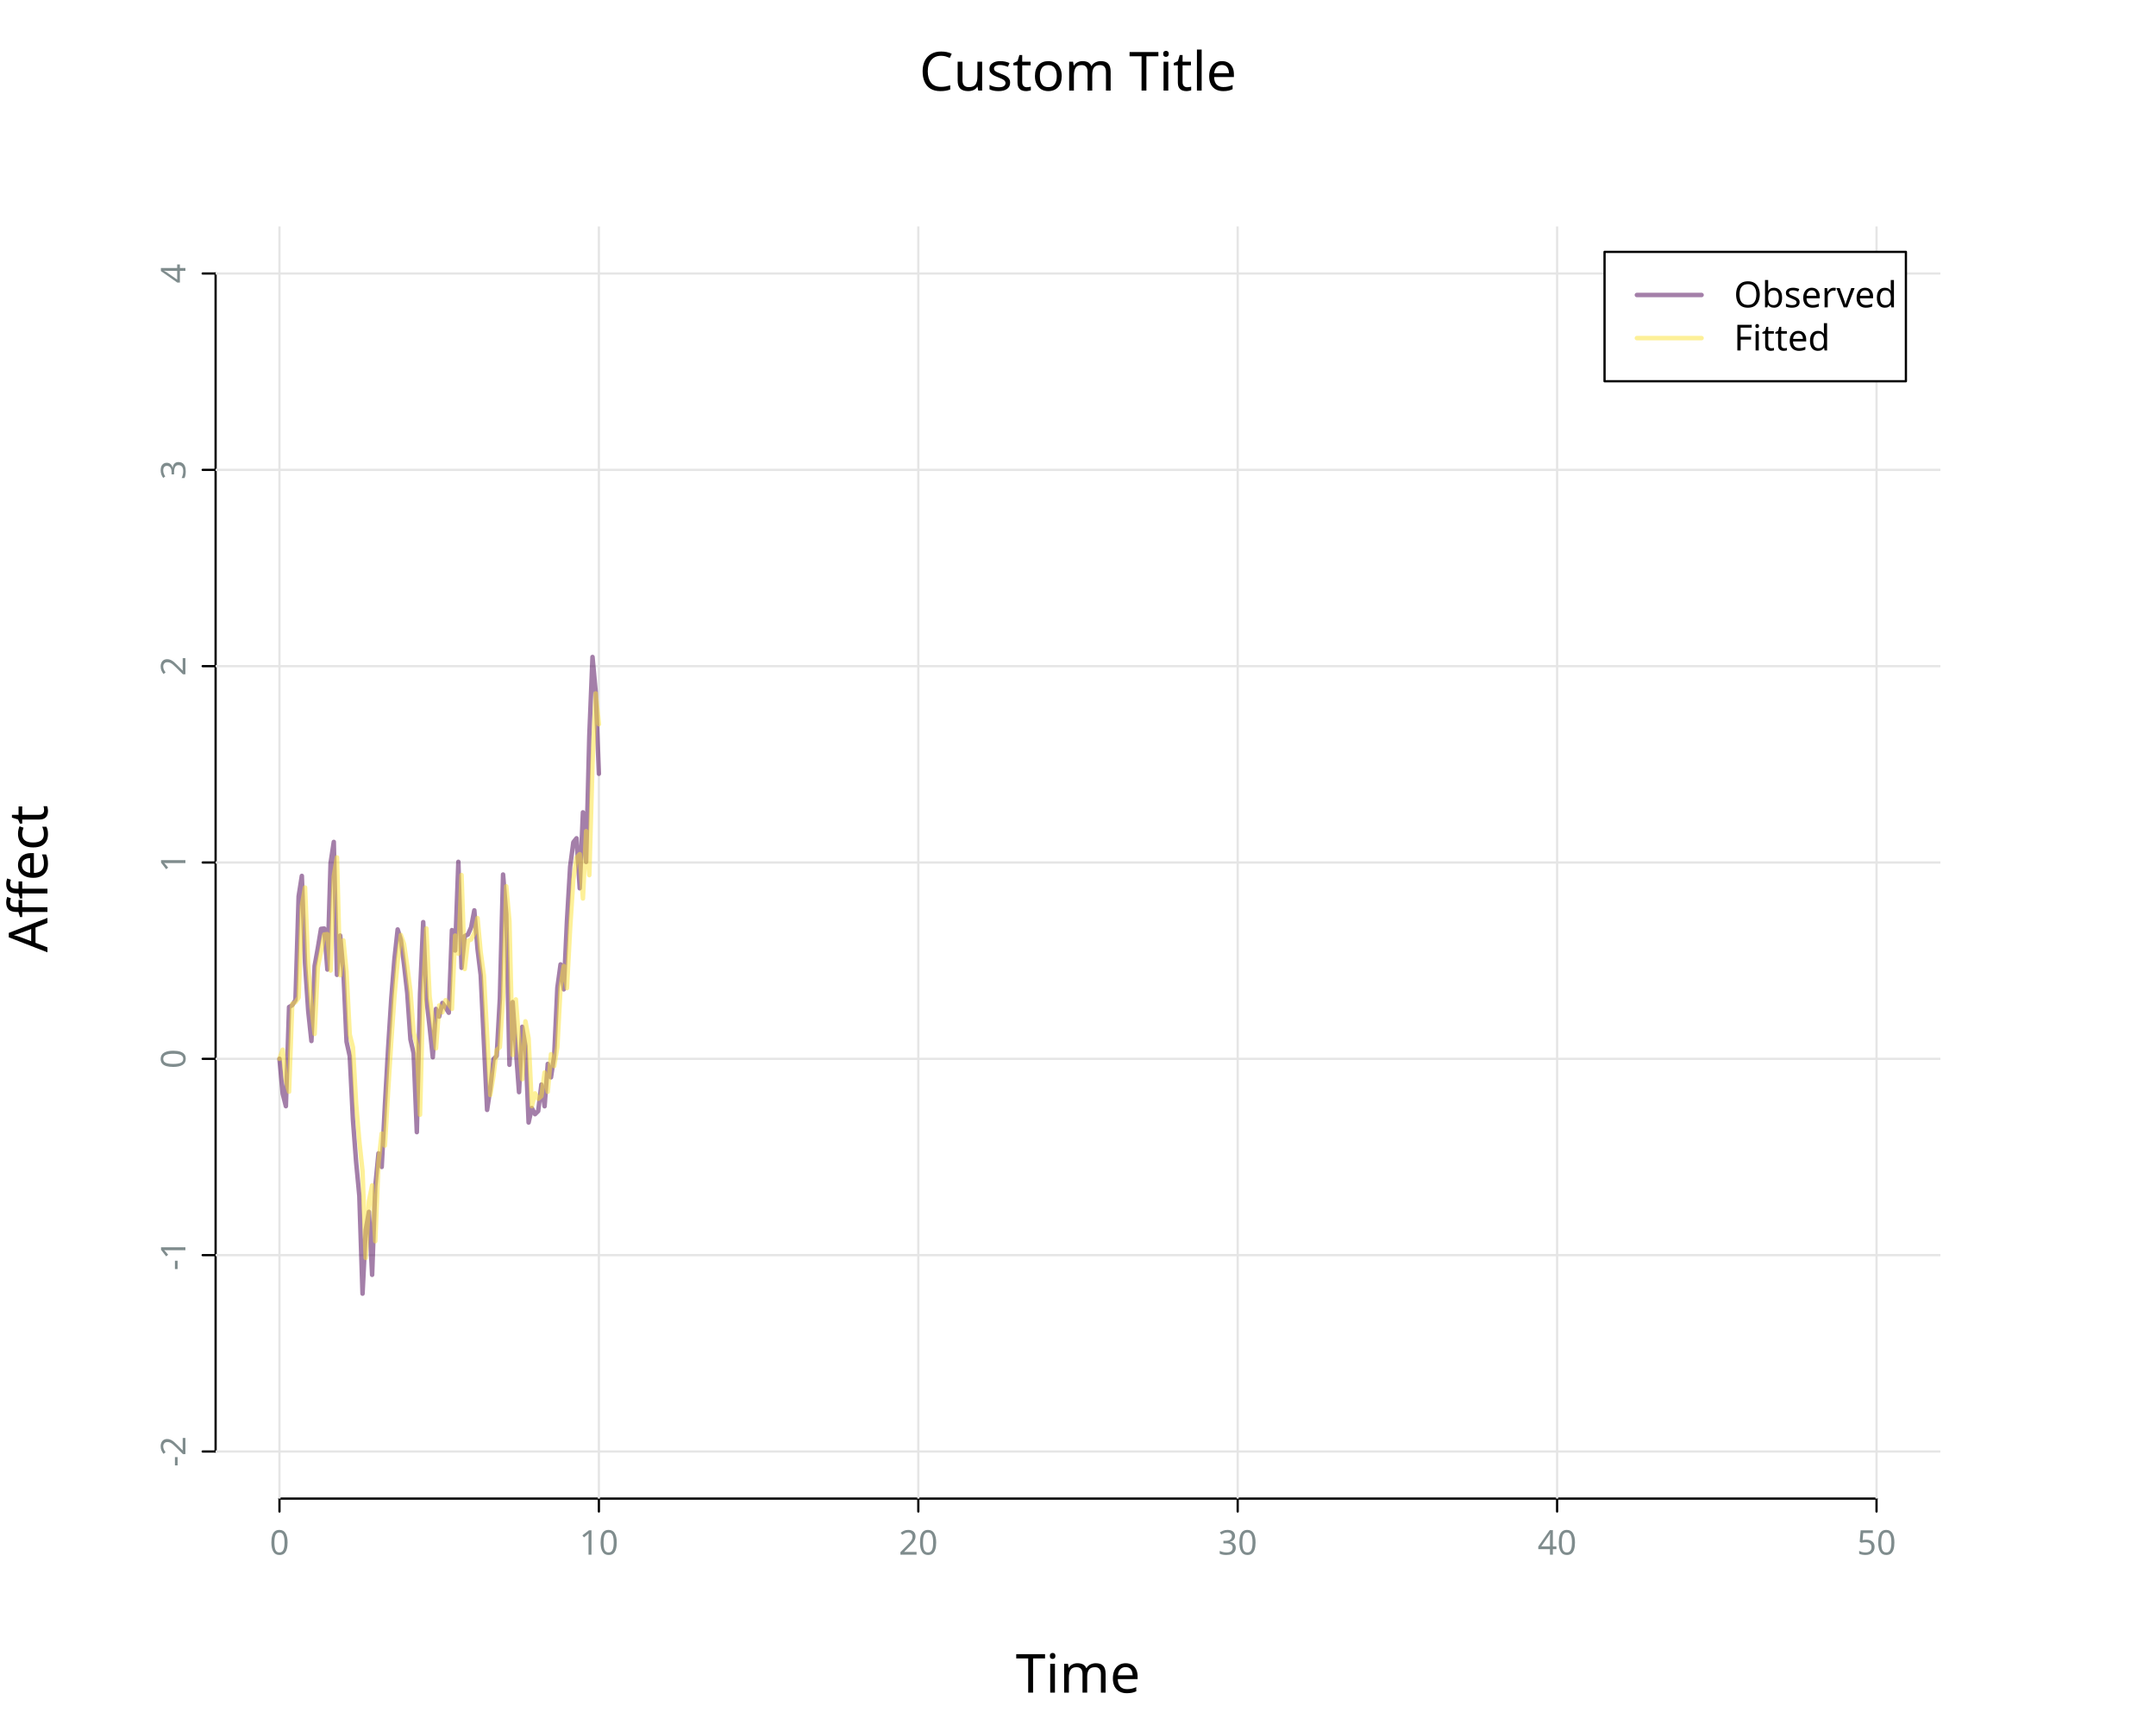
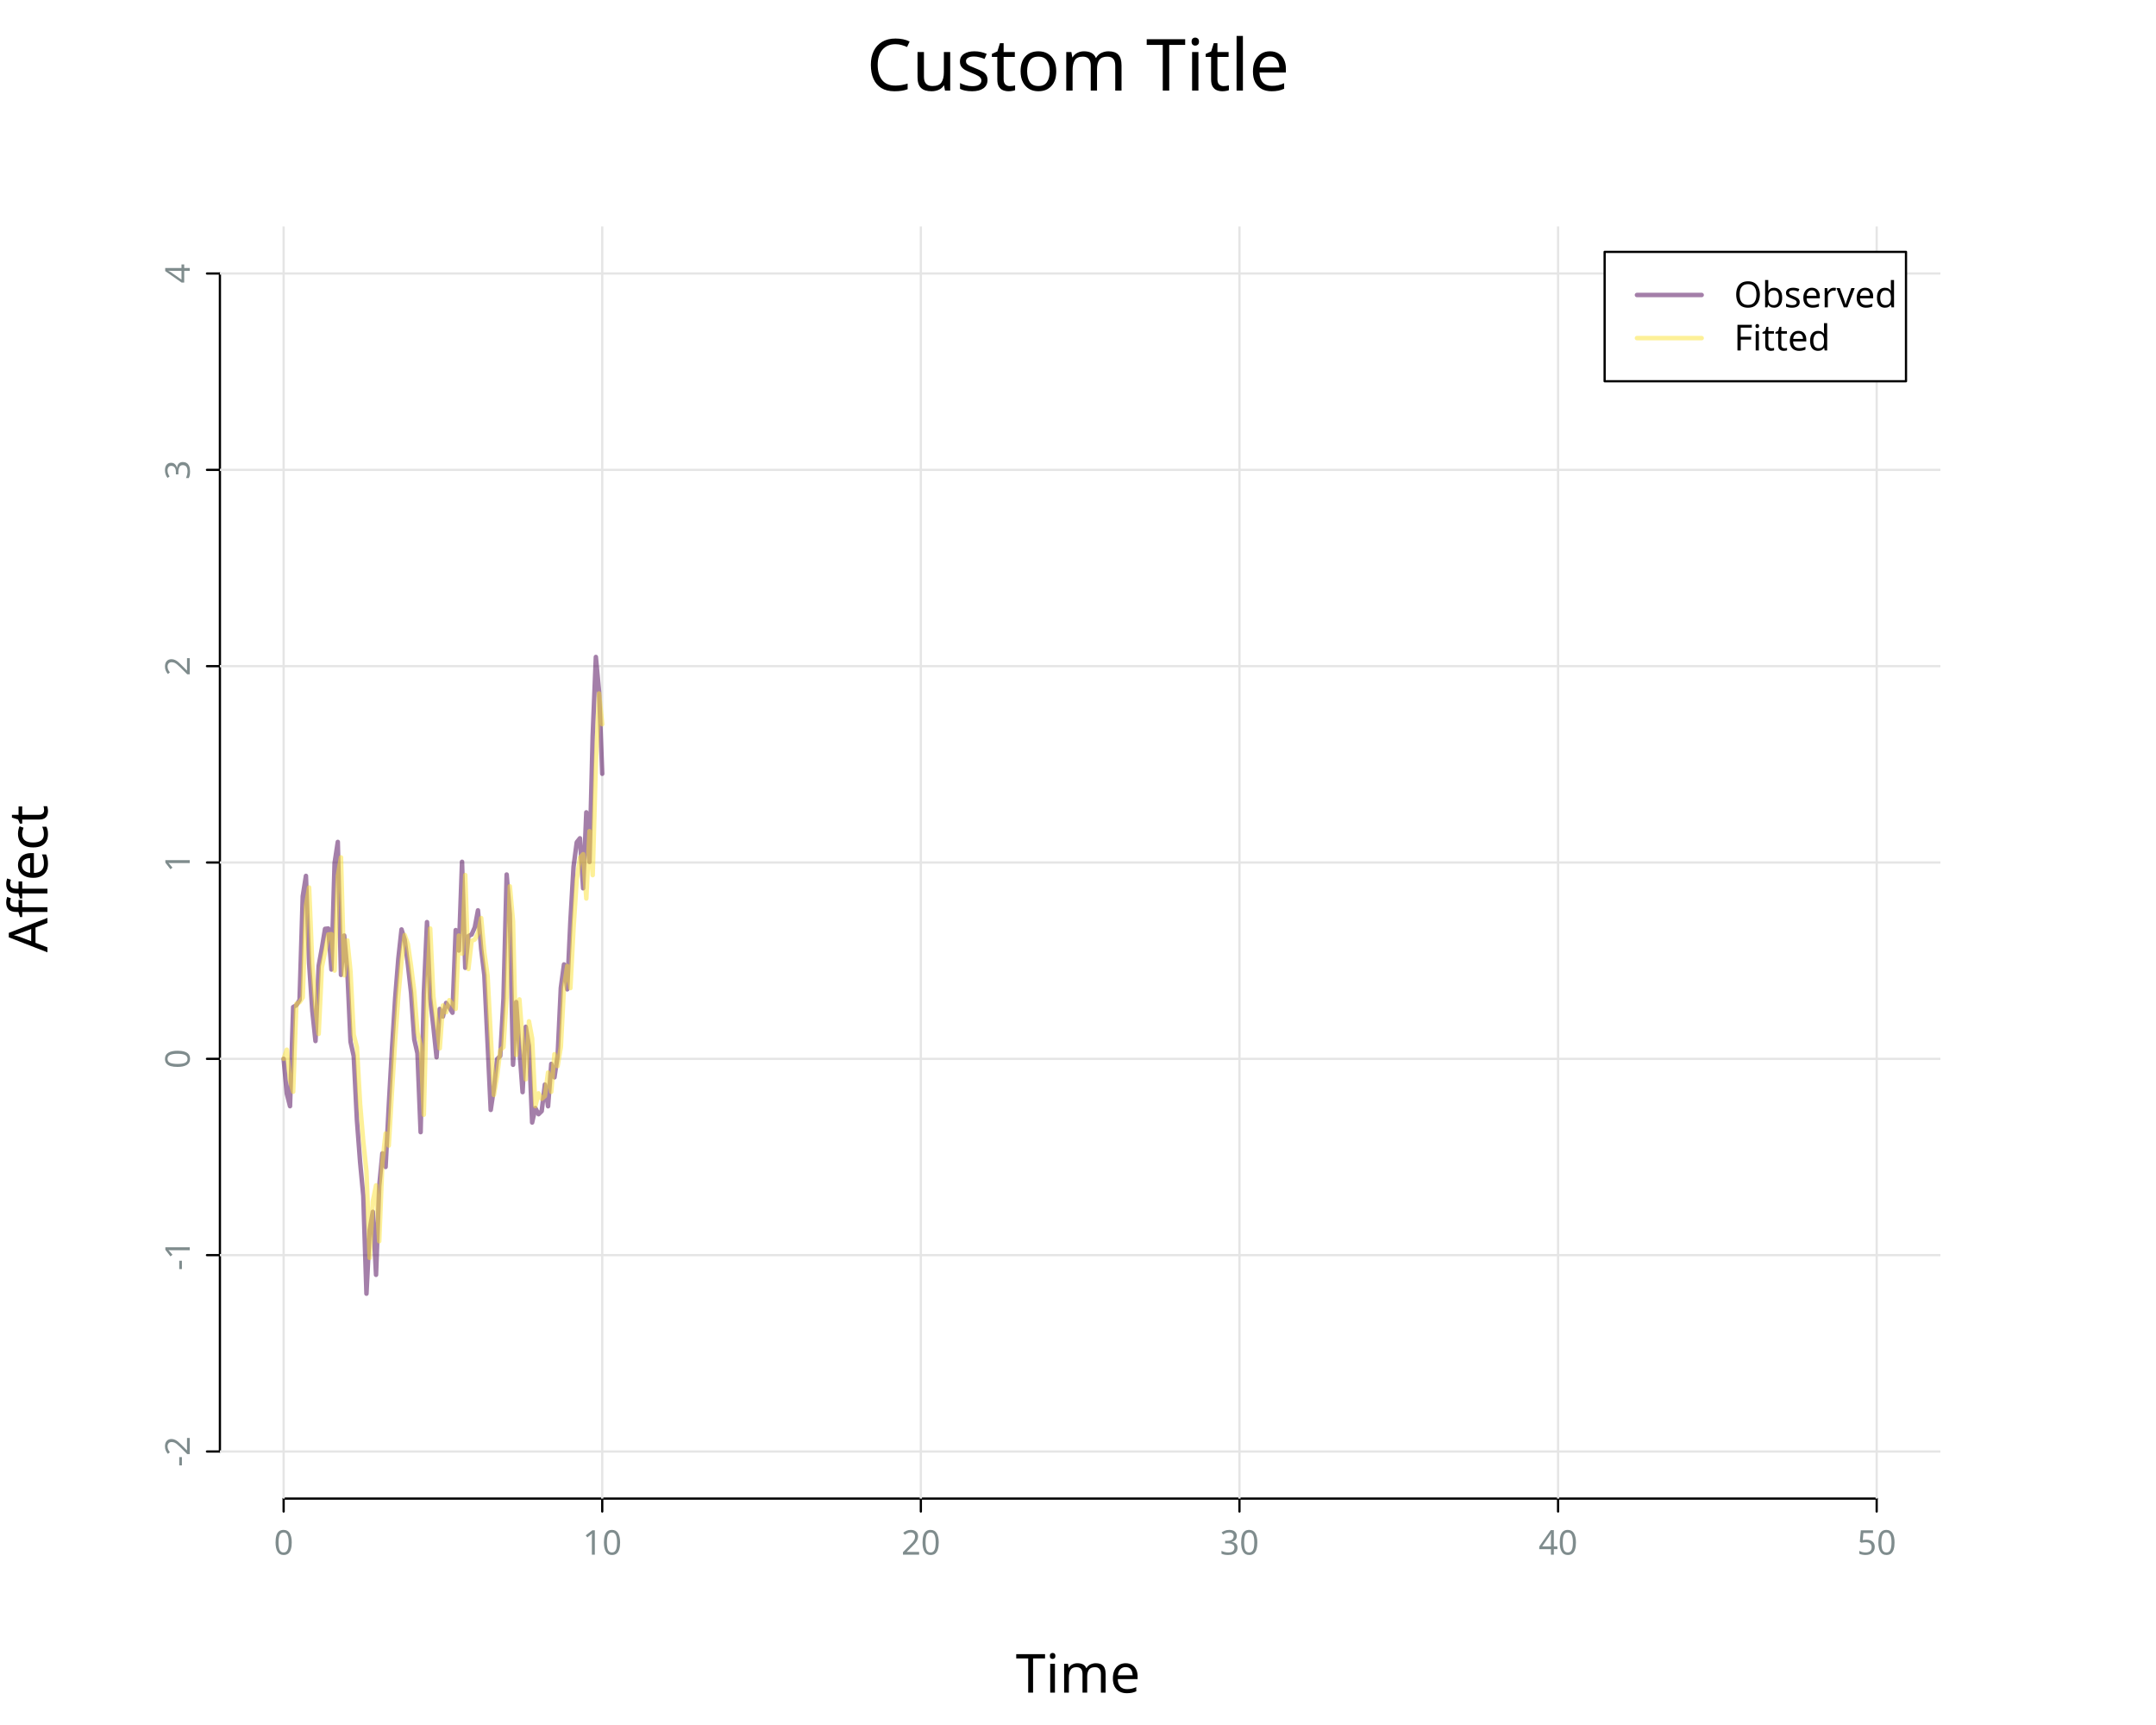
<svg xmlns="http://www.w3.org/2000/svg" class="svglite" data-engine-version="2.0" width="720.00pt" height="576.00pt" viewBox="0 0 720.00 576.00">
  <defs>
    <style type="text/css">
    .svglite line, .svglite polyline, .svglite polygon, .svglite path, .svglite rect, .svglite circle {
      fill: none;
      stroke: #000000;
      stroke-linecap: round;
      stroke-linejoin: round;
      stroke-miterlimit: 10.00;
    }
  </style>
  </defs>
  <rect width="100%" height="100%" style="stroke: none; fill: #FFFFFF;" />
  <defs>
    <clipPath id="cpMC4wMHw3MjAuMDB8MC4wMHw1NzYuMDA=">
      <rect x="0.00" y="0.00" width="720.00" height="576.00" />
    </clipPath>
  </defs>
  <g clip-path="url(#cpMC4wMHw3MjAuMDB8MC4wMHw1NzYuMDA=)">
-     <line x1="93.33" y1="500.40" x2="626.67" y2="500.40" style="stroke-width: 0.75;" />
-     <line x1="93.33" y1="500.40" x2="93.33" y2="504.72" style="stroke-width: 0.75;" />
-     <line x1="200.00" y1="500.40" x2="200.00" y2="504.72" style="stroke-width: 0.75;" />
-     <line x1="306.67" y1="500.40" x2="306.67" y2="504.72" style="stroke-width: 0.75;" />
-     <line x1="413.33" y1="500.40" x2="413.33" y2="504.72" style="stroke-width: 0.75;" />
-     <line x1="520.00" y1="500.40" x2="520.00" y2="504.72" style="stroke-width: 0.75;" />
-     <line x1="626.67" y1="500.40" x2="626.67" y2="504.72" style="stroke-width: 0.75;" />
-     <text x="93.33" y="519.12" text-anchor="middle" style="font-size: 11.40px; fill: #7F8C8D; font-family: sans;" textLength="6.34px" lengthAdjust="spacingAndGlyphs">0</text>
-     <text x="200.00" y="519.12" text-anchor="middle" style="font-size: 11.40px; fill: #7F8C8D; font-family: sans;" textLength="12.68px" lengthAdjust="spacingAndGlyphs">10</text>
-     <text x="306.67" y="519.12" text-anchor="middle" style="font-size: 11.40px; fill: #7F8C8D; font-family: sans;" textLength="12.68px" lengthAdjust="spacingAndGlyphs">20</text>
-     <text x="413.33" y="519.12" text-anchor="middle" style="font-size: 11.40px; fill: #7F8C8D; font-family: sans;" textLength="12.68px" lengthAdjust="spacingAndGlyphs">30</text>
-     <text x="520.00" y="519.12" text-anchor="middle" style="font-size: 11.40px; fill: #7F8C8D; font-family: sans;" textLength="12.68px" lengthAdjust="spacingAndGlyphs">40</text>
-     <text x="626.67" y="519.12" text-anchor="middle" style="font-size: 11.40px; fill: #7F8C8D; font-family: sans;" textLength="12.68px" lengthAdjust="spacingAndGlyphs">50</text>
-     <line x1="72.00" y1="484.67" x2="72.00" y2="91.33" style="stroke-width: 0.75;" />
-     <line x1="72.00" y1="484.67" x2="67.68" y2="484.67" style="stroke-width: 0.75;" />
-     <line x1="72.00" y1="419.11" x2="67.68" y2="419.11" style="stroke-width: 0.75;" />
-     <line x1="72.00" y1="353.56" x2="67.68" y2="353.56" style="stroke-width: 0.75;" />
-     <line x1="72.00" y1="288.00" x2="67.68" y2="288.00" style="stroke-width: 0.75;" />
-     <line x1="72.00" y1="222.44" x2="67.68" y2="222.44" style="stroke-width: 0.75;" />
-     <line x1="72.00" y1="156.89" x2="67.68" y2="156.89" style="stroke-width: 0.75;" />
-     <line x1="72.00" y1="91.33" x2="67.68" y2="91.33" style="stroke-width: 0.75;" />
-     <text transform="translate(61.92,484.67) rotate(-90)" text-anchor="middle" style="font-size: 11.40px; fill: #7F8C8D; font-family: sans;" textLength="10.14px" lengthAdjust="spacingAndGlyphs">-2</text>
-     <text transform="translate(61.92,419.11) rotate(-90)" text-anchor="middle" style="font-size: 11.40px; fill: #7F8C8D; font-family: sans;" textLength="10.14px" lengthAdjust="spacingAndGlyphs">-1</text>
-     <text transform="translate(61.92,353.56) rotate(-90)" text-anchor="middle" style="font-size: 11.40px; fill: #7F8C8D; font-family: sans;" textLength="6.34px" lengthAdjust="spacingAndGlyphs">0</text>
-     <text transform="translate(61.92,288.00) rotate(-90)" text-anchor="middle" style="font-size: 11.40px; fill: #7F8C8D; font-family: sans;" textLength="6.34px" lengthAdjust="spacingAndGlyphs">1</text>
-     <text transform="translate(61.92,222.44) rotate(-90)" text-anchor="middle" style="font-size: 11.40px; fill: #7F8C8D; font-family: sans;" textLength="6.34px" lengthAdjust="spacingAndGlyphs">2</text>
-     <text transform="translate(61.92,156.89) rotate(-90)" text-anchor="middle" style="font-size: 11.40px; fill: #7F8C8D; font-family: sans;" textLength="6.34px" lengthAdjust="spacingAndGlyphs">3</text>
-     <text transform="translate(61.92,91.33) rotate(-90)" text-anchor="middle" style="font-size: 11.40px; fill: #7F8C8D; font-family: sans;" textLength="6.34px" lengthAdjust="spacingAndGlyphs">4</text>
+     <line x1="94.72" y1="500.40" x2="626.72" y2="500.40" style="stroke-width: 0.75;" />
+     <line x1="94.72" y1="500.40" x2="94.72" y2="504.72" style="stroke-width: 0.75;" />
+     <line x1="201.12" y1="500.40" x2="201.12" y2="504.72" style="stroke-width: 0.75;" />
+     <line x1="307.52" y1="500.40" x2="307.52" y2="504.72" style="stroke-width: 0.75;" />
+     <line x1="413.92" y1="500.40" x2="413.92" y2="504.72" style="stroke-width: 0.75;" />
+     <line x1="520.32" y1="500.40" x2="520.32" y2="504.72" style="stroke-width: 0.75;" />
+     <line x1="626.72" y1="500.40" x2="626.72" y2="504.72" style="stroke-width: 0.75;" />
+     <text x="94.72" y="519.12" text-anchor="middle" style="font-size: 11.40px; fill: #7F8C8D; font-family: sans;" textLength="6.34px" lengthAdjust="spacingAndGlyphs">0</text>
+     <text x="201.12" y="519.12" text-anchor="middle" style="font-size: 11.40px; fill: #7F8C8D; font-family: sans;" textLength="12.68px" lengthAdjust="spacingAndGlyphs">10</text>
+     <text x="307.52" y="519.12" text-anchor="middle" style="font-size: 11.40px; fill: #7F8C8D; font-family: sans;" textLength="12.68px" lengthAdjust="spacingAndGlyphs">20</text>
+     <text x="413.92" y="519.12" text-anchor="middle" style="font-size: 11.40px; fill: #7F8C8D; font-family: sans;" textLength="12.68px" lengthAdjust="spacingAndGlyphs">30</text>
+     <text x="520.32" y="519.12" text-anchor="middle" style="font-size: 11.40px; fill: #7F8C8D; font-family: sans;" textLength="12.68px" lengthAdjust="spacingAndGlyphs">40</text>
+     <text x="626.72" y="519.12" text-anchor="middle" style="font-size: 11.40px; fill: #7F8C8D; font-family: sans;" textLength="12.68px" lengthAdjust="spacingAndGlyphs">50</text>
+     <line x1="73.44" y1="484.67" x2="73.44" y2="91.33" style="stroke-width: 0.75;" />
+     <line x1="73.44" y1="484.67" x2="69.12" y2="484.67" style="stroke-width: 0.75;" />
+     <line x1="73.44" y1="419.11" x2="69.12" y2="419.11" style="stroke-width: 0.75;" />
+     <line x1="73.44" y1="353.56" x2="69.12" y2="353.56" style="stroke-width: 0.75;" />
+     <line x1="73.44" y1="288.00" x2="69.12" y2="288.00" style="stroke-width: 0.75;" />
+     <line x1="73.44" y1="222.44" x2="69.12" y2="222.44" style="stroke-width: 0.75;" />
+     <line x1="73.44" y1="156.89" x2="69.12" y2="156.89" style="stroke-width: 0.75;" />
+     <line x1="73.44" y1="91.33" x2="69.12" y2="91.33" style="stroke-width: 0.75;" />
+     <text transform="translate(63.36,484.67) rotate(-90)" text-anchor="middle" style="font-size: 11.40px; fill: #7F8C8D; font-family: sans;" textLength="10.14px" lengthAdjust="spacingAndGlyphs">-2</text>
+     <text transform="translate(63.36,419.11) rotate(-90)" text-anchor="middle" style="font-size: 11.40px; fill: #7F8C8D; font-family: sans;" textLength="10.14px" lengthAdjust="spacingAndGlyphs">-1</text>
+     <text transform="translate(63.36,353.56) rotate(-90)" text-anchor="middle" style="font-size: 11.40px; fill: #7F8C8D; font-family: sans;" textLength="6.34px" lengthAdjust="spacingAndGlyphs">0</text>
+     <text transform="translate(63.36,288.00) rotate(-90)" text-anchor="middle" style="font-size: 11.40px; fill: #7F8C8D; font-family: sans;" textLength="6.34px" lengthAdjust="spacingAndGlyphs">1</text>
+     <text transform="translate(63.36,222.44) rotate(-90)" text-anchor="middle" style="font-size: 11.40px; fill: #7F8C8D; font-family: sans;" textLength="6.34px" lengthAdjust="spacingAndGlyphs">2</text>
+     <text transform="translate(63.36,156.89) rotate(-90)" text-anchor="middle" style="font-size: 11.40px; fill: #7F8C8D; font-family: sans;" textLength="6.34px" lengthAdjust="spacingAndGlyphs">3</text>
+     <text transform="translate(63.36,91.33) rotate(-90)" text-anchor="middle" style="font-size: 11.40px; fill: #7F8C8D; font-family: sans;" textLength="6.34px" lengthAdjust="spacingAndGlyphs">4</text>
  </g>
  <defs>
-     <clipPath id="cpNzIuMDB8NjQ4LjAwfDc1LjYwfDUwMC40MA==">
-       <rect x="72.00" y="75.60" width="576.00" height="424.80" />
+     <clipPath id="cpNzMuNDR8NjQ4LjAwfDc1LjYwfDUwMC40MA==">
+       <rect x="73.44" y="75.60" width="574.56" height="424.80" />
    </clipPath>
  </defs>
-   <g clip-path="url(#cpNzIuMDB8NjQ4LjAwfDc1LjYwfDUwMC40MA==)">
-     <line x1="72.00" y1="484.67" x2="648.00" y2="484.67" style="stroke-width: 0.75; stroke: #E5E5E5;" />
-     <line x1="72.00" y1="419.11" x2="648.00" y2="419.11" style="stroke-width: 0.75; stroke: #E5E5E5;" />
-     <line x1="72.00" y1="353.56" x2="648.00" y2="353.56" style="stroke-width: 0.75; stroke: #E5E5E5;" />
-     <line x1="72.00" y1="288.00" x2="648.00" y2="288.00" style="stroke-width: 0.75; stroke: #E5E5E5;" />
-     <line x1="72.00" y1="222.44" x2="648.00" y2="222.44" style="stroke-width: 0.75; stroke: #E5E5E5;" />
-     <line x1="72.00" y1="156.89" x2="648.00" y2="156.89" style="stroke-width: 0.75; stroke: #E5E5E5;" />
-     <line x1="72.00" y1="91.33" x2="648.00" y2="91.33" style="stroke-width: 0.75; stroke: #E5E5E5;" />
-     <line x1="93.33" y1="500.40" x2="93.33" y2="75.60" style="stroke-width: 0.75; stroke: #E5E5E5;" />
-     <line x1="200.00" y1="500.40" x2="200.00" y2="75.60" style="stroke-width: 0.75; stroke: #E5E5E5;" />
-     <line x1="306.67" y1="500.40" x2="306.67" y2="75.60" style="stroke-width: 0.75; stroke: #E5E5E5;" />
-     <line x1="413.33" y1="500.40" x2="413.33" y2="75.60" style="stroke-width: 0.75; stroke: #E5E5E5;" />
-     <line x1="520.00" y1="500.40" x2="520.00" y2="75.60" style="stroke-width: 0.75; stroke: #E5E5E5;" />
-     <line x1="626.67" y1="500.40" x2="626.67" y2="75.60" style="stroke-width: 0.75; stroke: #E5E5E5;" />
-     <polyline points="93.33,353.56 94.40,365.17 95.47,369.37 96.53,336.26 97.60,335.66 98.67,333.88 99.73,299.31 100.80,292.47 101.87,321.75 102.93,337.58 104.00,347.61 105.07,322.53 106.13,316.63 107.20,310.16 108.27,310.04 109.33,323.74 110.40,288.19 111.47,281.13 112.53,325.52 113.60,312.39 114.67,324.25 115.73,347.85 116.80,352.65 117.87,373.97 118.93,388.06 120.00,399.29 121.07,431.97 122.13,410.68 123.20,404.64 124.27,425.68 125.33,396.08 126.40,385.12 127.47,389.66 128.53,369.29 129.60,350.30 130.67,333.43 131.73,320.16 132.80,310.35 133.87,313.80 134.93,322.13 136.00,331.58 137.07,347.08 138.13,351.72 139.20,378.04 140.27,331.85 141.33,307.90 142.40,333.46 143.47,342.82 144.53,353.03 145.60,336.89 146.67,339.45 147.73,334.90 148.80,336.43 149.87,338.17 150.93,310.57 152.00,317.40 153.07,287.77 154.13,323.17 155.20,312.57 156.27,312.05 157.33,309.65 158.40,303.97 159.47,316.87 160.53,325.61 161.60,348.12 162.67,370.61 163.73,363.47 164.80,353.68 165.87,352.57 166.93,333.50 168.00,292.01 169.07,305.26 170.13,355.55 171.20,334.60 172.27,350.25 173.33,364.68 174.40,342.86 175.47,349.30 176.53,374.82 177.60,370.00 178.67,372.05 179.73,371.01 180.80,362.15 181.87,369.40 182.93,355.25 184.00,359.74 185.07,352.55 186.13,329.86 187.20,322.03 188.27,330.36 189.33,307.70 190.40,289.40 191.47,281.24 192.53,279.91 193.60,296.61 194.67,271.25 195.73,287.81 196.80,245.75 197.87,219.37 198.93,230.96 200.00,258.37 " style="stroke-width: 1.50; stroke: #4B0055; stroke-opacity: 0.50;" />
-     <polyline points="93.33,353.56 94.40,350.51 95.47,360.81 96.53,364.53 97.60,335.18 98.67,334.65 99.73,333.07 100.80,302.42 101.87,296.35 102.93,322.31 104.00,336.34 105.07,345.24 106.13,323.01 107.20,317.77 108.27,312.04 109.33,311.93 110.40,324.08 111.47,292.55 112.53,286.30 113.60,325.66 114.67,314.01 115.73,324.53 116.80,345.45 117.87,349.71 118.93,368.61 120.00,381.10 121.07,391.06 122.13,420.03 123.20,401.16 124.27,395.81 125.33,414.46 126.40,388.22 127.47,378.50 128.53,382.52 129.60,364.47 130.67,347.63 131.73,332.67 132.80,320.91 133.87,312.21 134.93,315.26 136.00,322.65 137.07,331.03 138.13,344.78 139.20,348.88 140.27,372.22 141.33,331.27 142.40,310.03 143.47,332.70 144.53,340.99 145.60,350.05 146.67,335.73 147.73,338.01 148.80,333.98 149.87,335.33 150.93,336.87 152.00,312.40 153.07,318.46 154.13,292.19 155.20,323.57 156.27,314.17 157.33,313.71 158.40,311.58 159.47,306.55 160.53,317.98 161.60,325.73 162.67,345.69 163.73,365.63 164.80,359.30 165.87,350.62 166.93,349.64 168.00,332.73 169.07,295.94 170.13,307.70 171.20,352.28 172.27,333.71 173.33,347.58 174.40,360.37 175.47,341.03 176.53,346.74 177.60,369.36 178.67,365.09 179.73,366.91 180.80,365.99 181.87,358.13 182.93,364.56 184.00,352.02 185.07,355.99 186.13,349.62 187.20,329.51 188.27,322.56 189.33,329.95 190.40,309.86 191.47,293.63 192.53,286.40 193.60,285.22 194.67,300.02 195.73,277.54 196.80,292.22 197.87,254.93 198.93,231.54 200.00,241.82 " style="stroke-width: 1.50; stroke: #FDE333; stroke-opacity: 0.50;" />
+   <g clip-path="url(#cpNzMuNDR8NjQ4LjAwfDc1LjYwfDUwMC40MA==)">
+     <line x1="73.44" y1="484.67" x2="648.00" y2="484.67" style="stroke-width: 0.75; stroke: #E5E5E5;" />
+     <line x1="73.44" y1="419.11" x2="648.00" y2="419.11" style="stroke-width: 0.75; stroke: #E5E5E5;" />
+     <line x1="73.44" y1="353.56" x2="648.00" y2="353.56" style="stroke-width: 0.75; stroke: #E5E5E5;" />
+     <line x1="73.44" y1="288.00" x2="648.00" y2="288.00" style="stroke-width: 0.75; stroke: #E5E5E5;" />
+     <line x1="73.44" y1="222.44" x2="648.00" y2="222.44" style="stroke-width: 0.75; stroke: #E5E5E5;" />
+     <line x1="73.44" y1="156.89" x2="648.00" y2="156.89" style="stroke-width: 0.75; stroke: #E5E5E5;" />
+     <line x1="73.44" y1="91.33" x2="648.00" y2="91.33" style="stroke-width: 0.75; stroke: #E5E5E5;" />
+     <line x1="94.72" y1="500.40" x2="94.72" y2="75.60" style="stroke-width: 0.75; stroke: #E5E5E5;" />
+     <line x1="201.12" y1="500.40" x2="201.12" y2="75.60" style="stroke-width: 0.75; stroke: #E5E5E5;" />
+     <line x1="307.52" y1="500.40" x2="307.52" y2="75.60" style="stroke-width: 0.75; stroke: #E5E5E5;" />
+     <line x1="413.92" y1="500.40" x2="413.92" y2="75.60" style="stroke-width: 0.75; stroke: #E5E5E5;" />
+     <line x1="520.32" y1="500.40" x2="520.32" y2="75.60" style="stroke-width: 0.75; stroke: #E5E5E5;" />
+     <line x1="626.72" y1="500.40" x2="626.72" y2="75.60" style="stroke-width: 0.75; stroke: #E5E5E5;" />
+     <polyline points="94.72,353.56 95.78,365.17 96.85,369.37 97.91,336.26 98.98,335.66 100.04,333.88 101.10,299.31 102.17,292.47 103.23,321.75 104.30,337.58 105.36,347.61 106.42,322.53 107.49,316.63 108.55,310.16 109.62,310.04 110.68,323.74 111.74,288.19 112.81,281.13 113.87,325.52 114.94,312.39 116.00,324.25 117.06,347.85 118.13,352.65 119.19,373.97 120.26,388.06 121.32,399.29 122.38,431.97 123.45,410.68 124.51,404.64 125.58,425.68 126.64,396.08 127.70,385.12 128.77,389.66 129.83,369.29 130.90,350.30 131.96,333.43 133.02,320.16 134.09,310.35 135.15,313.80 136.22,322.13 137.28,331.58 138.34,347.08 139.41,351.72 140.47,378.04 141.54,331.85 142.60,307.90 143.66,333.46 144.73,342.82 145.79,353.03 146.86,336.89 147.92,339.45 148.98,334.90 150.05,336.43 151.11,338.17 152.18,310.57 153.24,317.40 154.30,287.77 155.37,323.17 156.43,312.57 157.50,312.05 158.56,309.65 159.62,303.97 160.69,316.87 161.75,325.61 162.82,348.12 163.88,370.61 164.94,363.47 166.01,353.68 167.07,352.57 168.14,333.50 169.20,292.01 170.26,305.26 171.33,355.55 172.39,334.60 173.46,350.25 174.52,364.68 175.58,342.86 176.65,349.30 177.71,374.82 178.78,370.00 179.84,372.05 180.90,371.01 181.97,362.15 183.03,369.40 184.10,355.25 185.16,359.74 186.22,352.55 187.29,329.86 188.35,322.03 189.42,330.36 190.48,307.70 191.54,289.40 192.61,281.24 193.67,279.91 194.74,296.61 195.80,271.25 196.86,287.81 197.93,245.75 198.99,219.37 200.06,230.96 201.12,258.37 " style="stroke-width: 1.50; stroke: #4B0055; stroke-opacity: 0.50;" />
+     <polyline points="94.72,353.56 95.78,350.51 96.85,360.81 97.91,364.53 98.98,335.18 100.04,334.65 101.10,333.07 102.17,302.42 103.23,296.35 104.30,322.31 105.36,336.34 106.42,345.24 107.49,323.01 108.55,317.77 109.62,312.04 110.68,311.93 111.74,324.08 112.81,292.55 113.87,286.30 114.94,325.66 116.00,314.01 117.06,324.53 118.13,345.45 119.19,349.71 120.26,368.61 121.32,381.10 122.38,391.06 123.45,420.03 124.51,401.16 125.58,395.81 126.64,414.46 127.70,388.22 128.77,378.50 129.83,382.52 130.90,364.47 131.96,347.63 133.02,332.67 134.09,320.91 135.15,312.21 136.22,315.26 137.28,322.65 138.34,331.03 139.41,344.78 140.47,348.88 141.54,372.22 142.60,331.27 143.66,310.03 144.73,332.70 145.79,340.99 146.86,350.05 147.92,335.73 148.98,338.01 150.05,333.98 151.11,335.33 152.18,336.87 153.24,312.40 154.30,318.46 155.37,292.19 156.43,323.57 157.50,314.17 158.56,313.71 159.62,311.58 160.69,306.55 161.75,317.98 162.82,325.73 163.88,345.69 164.94,365.63 166.01,359.30 167.07,350.62 168.14,349.64 169.20,332.73 170.26,295.94 171.33,307.70 172.39,352.28 173.46,333.71 174.52,347.58 175.58,360.37 176.65,341.03 177.71,346.74 178.78,369.36 179.84,365.09 180.90,366.91 181.97,365.99 183.03,358.13 184.10,364.56 185.16,352.02 186.22,355.99 187.29,349.62 188.35,329.51 189.42,322.56 190.48,329.95 191.54,309.86 192.61,293.63 193.67,286.40 194.74,285.22 195.80,300.02 196.86,277.54 197.93,292.22 198.99,254.93 200.06,231.54 201.12,241.82 " style="stroke-width: 1.50; stroke: #FDE333; stroke-opacity: 0.50;" />
  </g>
  <g clip-path="url(#cpMC4wMHw3MjAuMDB8MC4wMHw1NzYuMDA=)">
-     <text x="360.00" y="30.24" text-anchor="middle" style="font-size: 18.00px; font-family: sans;" textLength="101.03px" lengthAdjust="spacingAndGlyphs">Custom Title</text>
+     <text x="360.00" y="30.24" text-anchor="middle" style="font-size: 24.00px; font-family: sans;" textLength="134.71px" lengthAdjust="spacingAndGlyphs">Custom Title</text>
    <text x="360.00" y="565.20" text-anchor="middle" style="font-size: 18.00px; font-family: sans;" textLength="40.00px" lengthAdjust="spacingAndGlyphs">Time</text>
    <text transform="translate(15.84,293.40) rotate(-90)" text-anchor="middle" style="font-size: 18.00px; font-family: sans;" textLength="46.03px" lengthAdjust="spacingAndGlyphs">Affect</text>
  </g>
-   <g clip-path="url(#cpNzIuMDB8NjQ4LjAwfDc1LjYwfDUwMC40MA==)">
+   <g clip-path="url(#cpNzMuNDR8NjQ4LjAwfDc1LjYwfDUwMC40MA==)">
</g>
  <g clip-path="url(#cpMC4wMHw3MjAuMDB8MC4wMHw1NzYuMDA=)">
-     <rect x="535.84" y="84.10" width="100.64" height="43.20" style="stroke-width: 0.75; fill: #FFFFFF;" />
-     <line x1="546.64" y1="98.50" x2="568.24" y2="98.50" style="stroke-width: 1.50; stroke: #4B0055; stroke-opacity: 0.50;" />
-     <line x1="546.64" y1="112.90" x2="568.24" y2="112.90" style="stroke-width: 1.50; stroke: #FDE333; stroke-opacity: 0.50;" />
-     <text x="579.04" y="102.63" style="font-size: 12.00px; font-family: sans;" textLength="52.04px" lengthAdjust="spacingAndGlyphs">Observed</text>
-     <text x="579.04" y="117.03" style="font-size: 12.00px; font-family: sans;" textLength="30.01px" lengthAdjust="spacingAndGlyphs">Fitted</text>
+     <rect x="535.87" y="84.10" width="100.64" height="43.20" style="stroke-width: 0.75; fill: #FFFFFF;" />
+     <line x1="546.67" y1="98.50" x2="568.27" y2="98.50" style="stroke-width: 1.50; stroke: #4B0055; stroke-opacity: 0.50;" />
+     <line x1="546.67" y1="112.90" x2="568.27" y2="112.90" style="stroke-width: 1.50; stroke: #FDE333; stroke-opacity: 0.50;" />
+     <text x="579.07" y="102.63" style="font-size: 12.00px; font-family: sans;" textLength="52.04px" lengthAdjust="spacingAndGlyphs">Observed</text>
+     <text x="579.07" y="117.03" style="font-size: 12.00px; font-family: sans;" textLength="30.01px" lengthAdjust="spacingAndGlyphs">Fitted</text>
  </g>
  <defs>
    <clipPath id="cpODcuODR8NjYwLjk2fDEwMi4yNHw0NzAuMTY=">
      <rect x="87.84" y="102.24" width="573.12" height="367.92" />
    </clipPath>
  </defs>
  <g clip-path="url(#cpODcuODR8NjYwLjk2fDEwMi4yNHw0NzAuMTY=)">
</g>
</svg>
